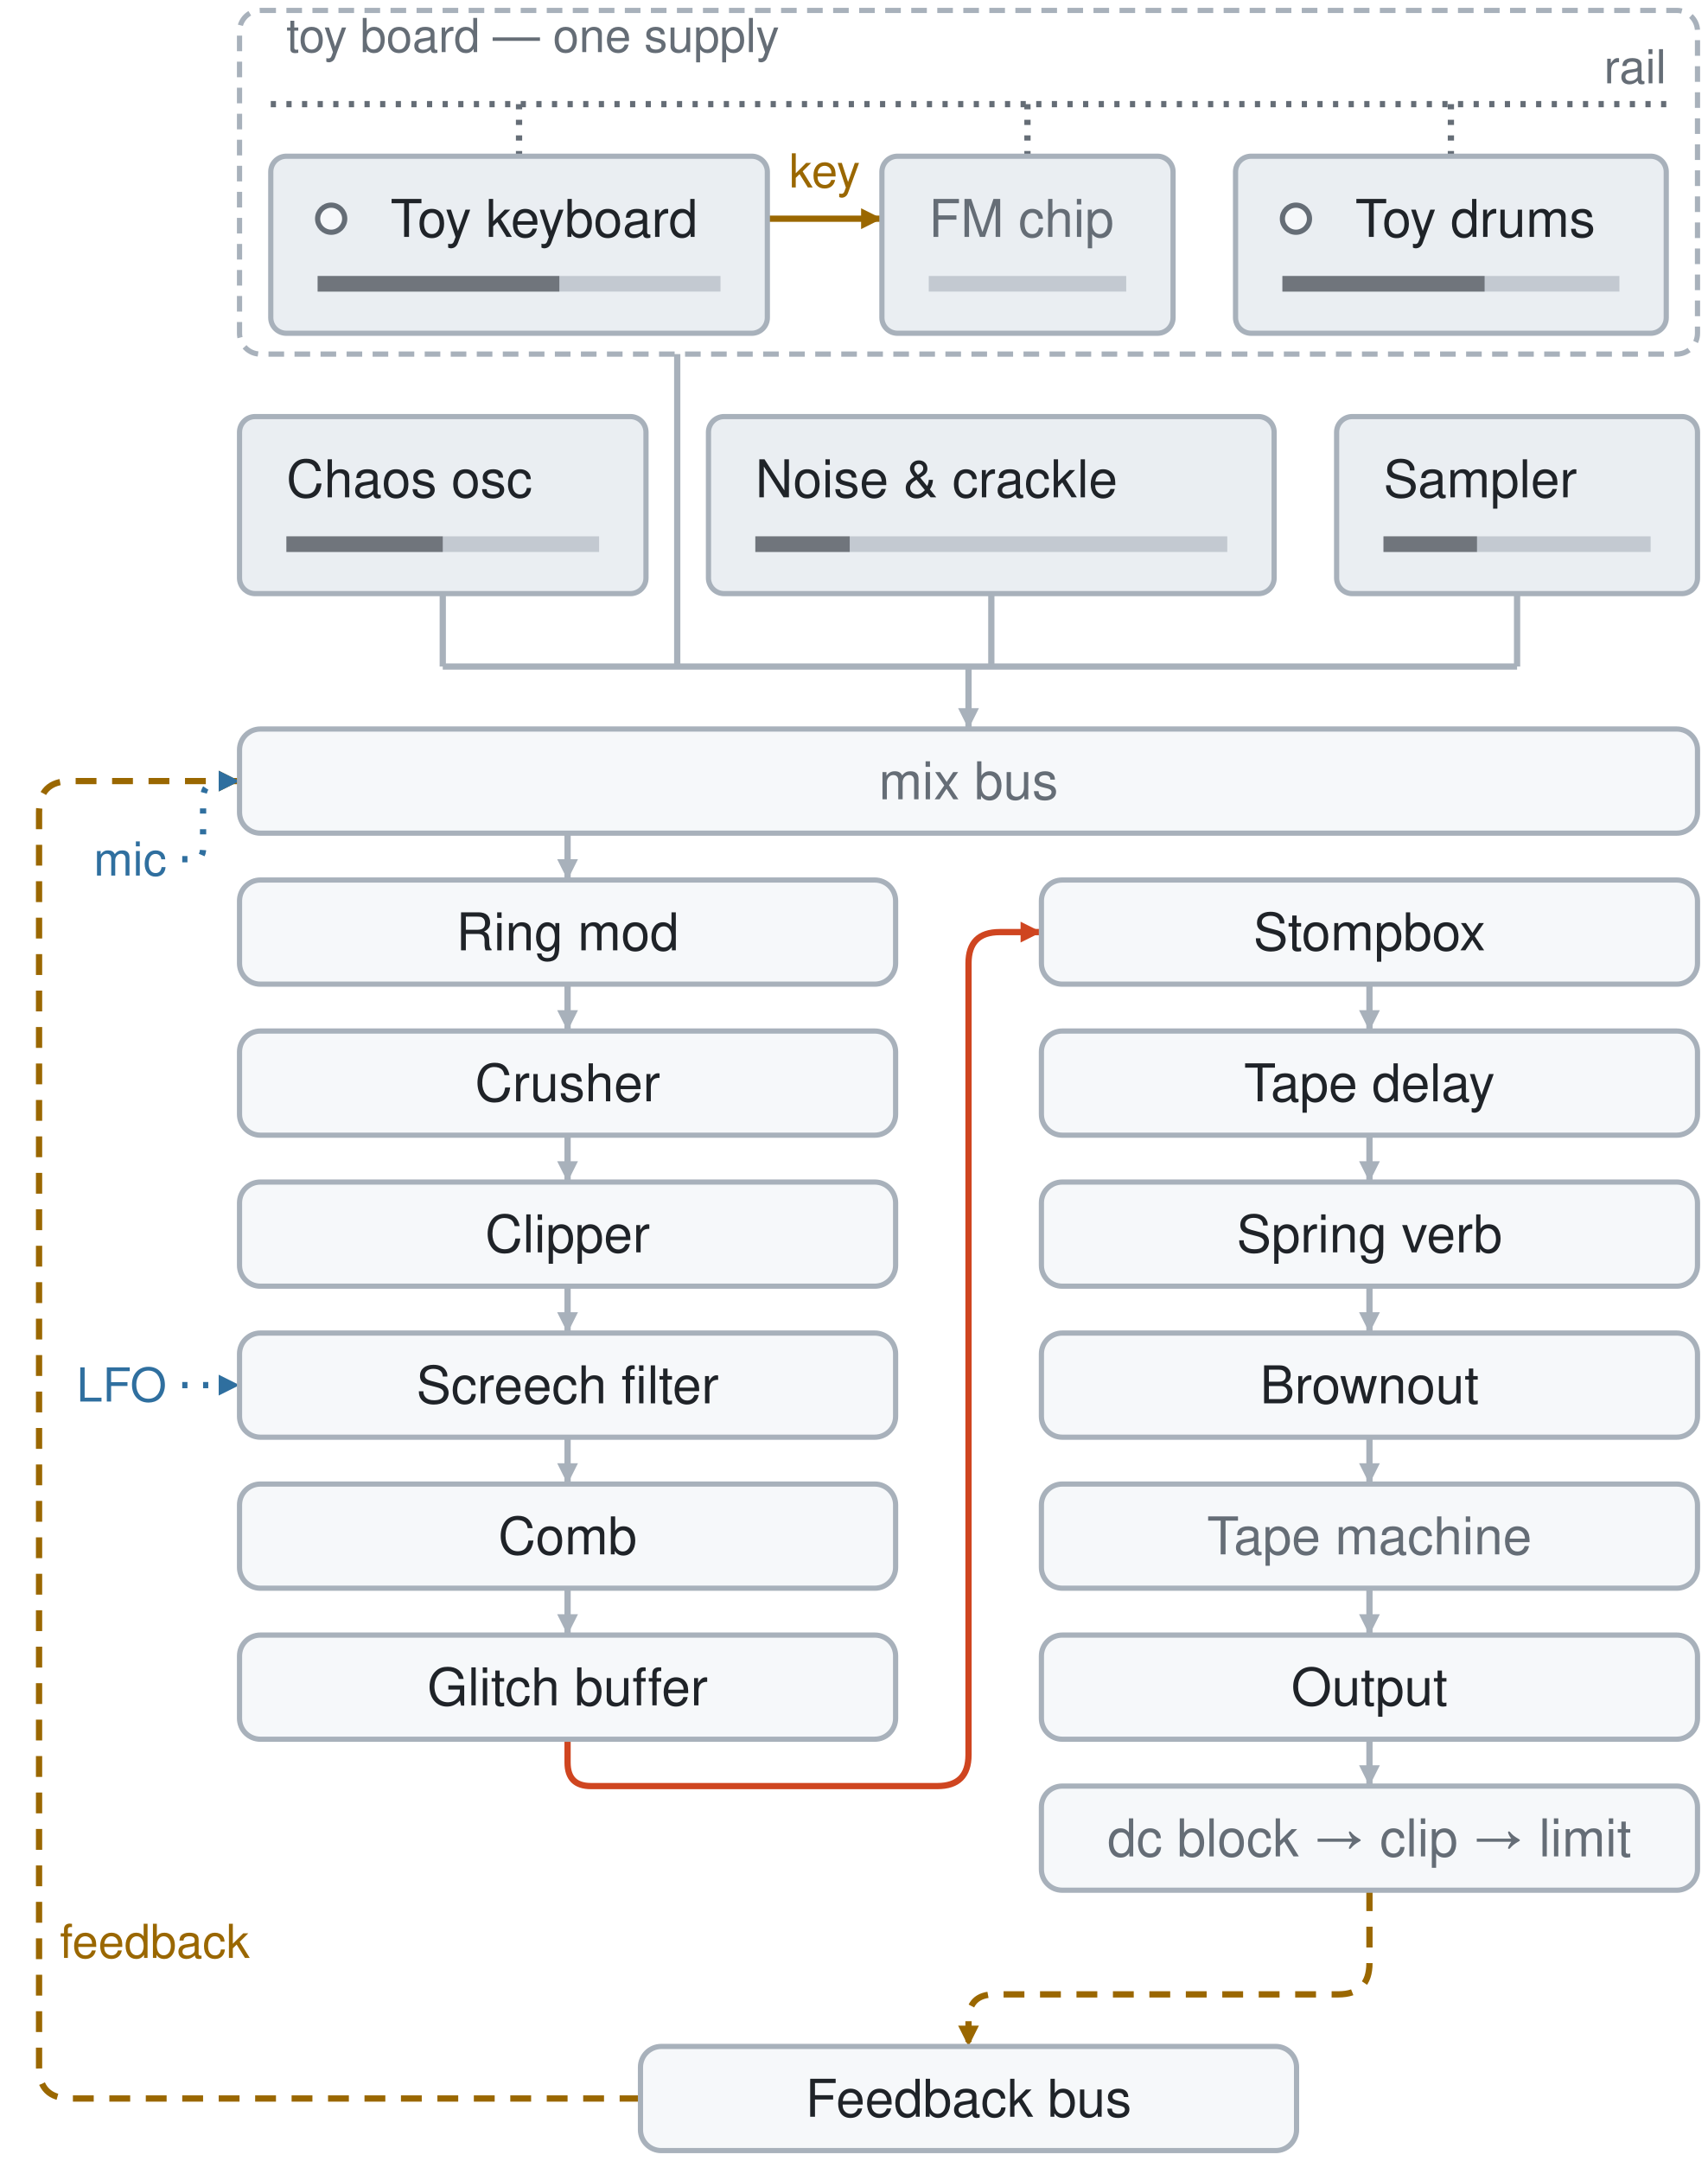
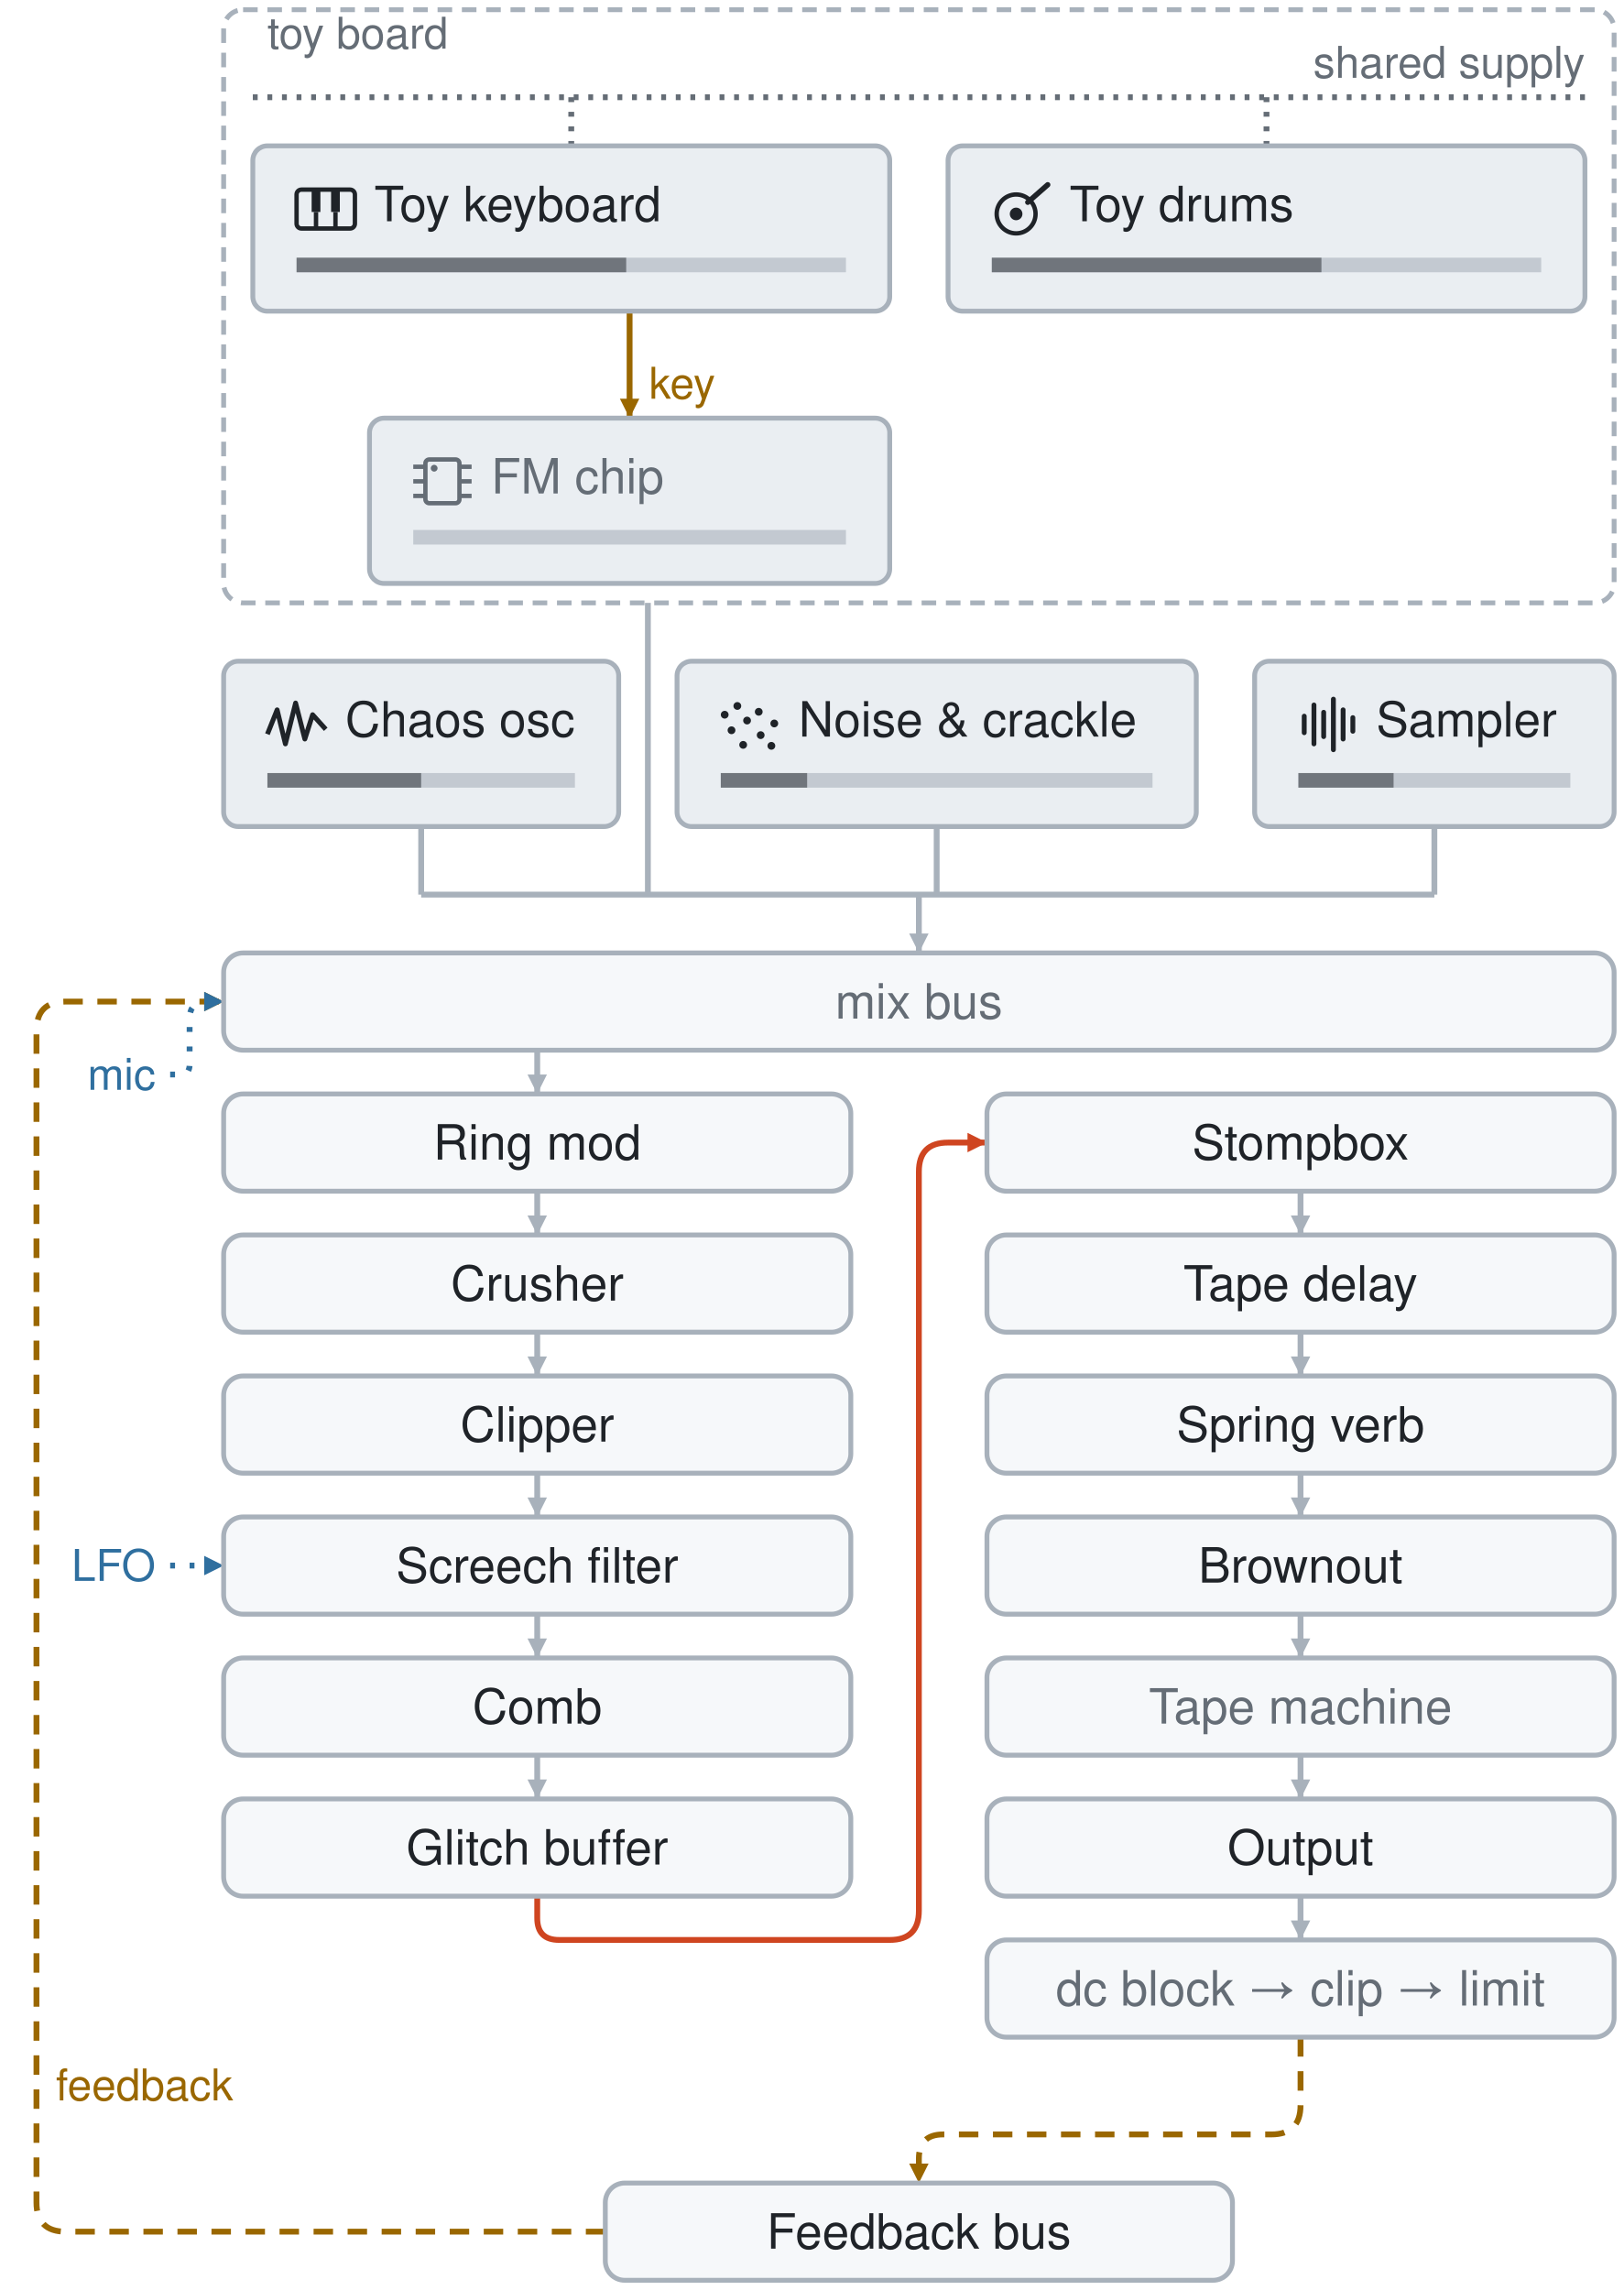
- <svg xmlns="http://www.w3.org/2000/svg" viewBox="0 0 328 415" width="328" height="415" font-family="Helvetica, Arial, sans-serif">
-   <g class="wire">
-     <path class="line" d="M 52 20 L 320 20" fill="none" stroke="#656d76" stroke-width="1.2" stroke-dasharray="1 2" />
+ <svg xmlns="http://www.w3.org/2000/svg" viewBox="0 0 334 471" width="334" height="471" font-family="Helvetica, Arial, sans-serif">
+   <g class="wire">
+     <path class="line" d="M 52 20 L 326 20" fill="none" stroke="#656d76" stroke-width="1.2" stroke-dasharray="1 2" />
    <path class="head" d="" fill="#656d76" />
-     <text x="320" y="16" fill="#656d76" font-size="9" text-anchor="end">rail</text>
-   </g>
-   <g class="wire">
-     <path class="line" d="M 99.68 20 L 99.68 30" fill="none" stroke="#656d76" stroke-width="1.2" stroke-dasharray="1 2" />
+     <text x="326" y="16" fill="#656d76" font-size="9" text-anchor="end">shared supply</text>
+   </g>
+   <g class="wire">
+     <path class="line" d="M 117.5 20 L 117.5 30" fill="none" stroke="#656d76" stroke-width="1.2" stroke-dasharray="1 2" />
    <path class="head" d="" fill="#656d76" />
  </g>
  <g class="wire">
-     <path class="line" d="M 197.32 20 L 197.32 30" fill="none" stroke="#656d76" stroke-width="1.2" stroke-dasharray="1 2" />
+     <path class="line" d="M 260.5 20 L 260.5 30" fill="none" stroke="#656d76" stroke-width="1.2" stroke-dasharray="1 2" />
    <path class="head" d="" fill="#656d76" />
  </g>
  <g class="wire">
-     <path class="line" d="M 278.64 20 L 278.64 30" fill="none" stroke="#656d76" stroke-width="1.2" stroke-dasharray="1 2" />
-     <path class="head" d="" fill="#656d76" />
-   </g>
-   <g class="wire">
-     <path class="line" d="M 147.37 42 L 169.37 42" fill="none" stroke="#9a6700" stroke-width="1.2" />
-     <path class="head" d="M 169.37 42 L 165.37 44 L 165.37 40 Z" fill="#9a6700" />
-     <text x="158.367" y="36" fill="#9a6700" font-size="9" text-anchor="middle">key</text>
-   </g>
-   <g class="wire">
-     <path class="line" d="M 130.06 68 L 130.06 128" fill="none" stroke="#a8b1bb" stroke-width="1.2" />
-     <path class="head" d="" fill="#a8b1bb" />
-   </g>
-   <g class="wire">
-     <path class="line" d="M 85.03 114 L 85.03 128" fill="none" stroke="#a8b1bb" stroke-width="1.2" />
-     <path class="head" d="" fill="#a8b1bb" />
-   </g>
-   <g class="wire">
-     <path class="line" d="M 190.38 114 L 190.38 128" fill="none" stroke="#a8b1bb" stroke-width="1.2" />
-     <path class="head" d="" fill="#a8b1bb" />
-   </g>
-   <g class="wire">
-     <path class="line" d="M 291.35 114 L 291.35 128" fill="none" stroke="#a8b1bb" stroke-width="1.2" />
-     <path class="head" d="" fill="#a8b1bb" />
-   </g>
-   <g class="wire">
-     <path class="line" d="M 85.03 128 L 291.35 128" fill="none" stroke="#a8b1bb" stroke-width="1.2" />
-     <path class="head" d="" fill="#a8b1bb" />
-   </g>
-   <g class="wire">
-     <path class="line" d="M 186 128 L 186 140" fill="none" stroke="#a8b1bb" stroke-width="1.2" />
-     <path class="head" d="M 186 140 L 184 136 L 188 136 Z" fill="#a8b1bb" />
-   </g>
-   <g class="wire">
-     <path class="line" d="M 109 160 L 109 169" fill="none" stroke="#a8b1bb" stroke-width="1.2" />
-     <path class="head" d="M 109 169 L 107 165 L 111 165 Z" fill="#a8b1bb" />
-   </g>
-   <g class="wire">
-     <path class="line" d="M 109 189 L 109 198" fill="none" stroke="#a8b1bb" stroke-width="1.2" />
-     <path class="head" d="M 109 198 L 107 194 L 111 194 Z" fill="#a8b1bb" />
-   </g>
-   <g class="wire">
-     <path class="line" d="M 109 218 L 109 227" fill="none" stroke="#a8b1bb" stroke-width="1.2" />
-     <path class="head" d="M 109 227 L 107 223 L 111 223 Z" fill="#a8b1bb" />
-   </g>
-   <g class="wire">
-     <path class="line" d="M 109 247 L 109 256" fill="none" stroke="#a8b1bb" stroke-width="1.2" />
-     <path class="head" d="M 109 256 L 107 252 L 111 252 Z" fill="#a8b1bb" />
-   </g>
-   <g class="wire">
-     <path class="line" d="M 109 276 L 109 285" fill="none" stroke="#a8b1bb" stroke-width="1.2" />
-     <path class="head" d="M 109 285 L 107 281 L 111 281 Z" fill="#a8b1bb" />
-   </g>
-   <g class="wire">
-     <path class="line" d="M 109 305 L 109 314" fill="none" stroke="#a8b1bb" stroke-width="1.2" />
-     <path class="head" d="M 109 314 L 107 310 L 111 310 Z" fill="#a8b1bb" />
-   </g>
-   <g class="wire">
-     <path class="line" d="M 263 189 L 263 198" fill="none" stroke="#a8b1bb" stroke-width="1.2" />
-     <path class="head" d="M 263 198 L 261 194 L 265 194 Z" fill="#a8b1bb" />
-   </g>
-   <g class="wire">
-     <path class="line" d="M 263 218 L 263 227" fill="none" stroke="#a8b1bb" stroke-width="1.2" />
-     <path class="head" d="M 263 227 L 261 223 L 265 223 Z" fill="#a8b1bb" />
-   </g>
-   <g class="wire">
-     <path class="line" d="M 263 247 L 263 256" fill="none" stroke="#a8b1bb" stroke-width="1.2" />
-     <path class="head" d="M 263 256 L 261 252 L 265 252 Z" fill="#a8b1bb" />
-   </g>
-   <g class="wire">
-     <path class="line" d="M 263 276 L 263 285" fill="none" stroke="#a8b1bb" stroke-width="1.2" />
-     <path class="head" d="M 263 285 L 261 281 L 265 281 Z" fill="#a8b1bb" />
-   </g>
-   <g class="wire">
-     <path class="line" d="M 263 305 L 263 314" fill="none" stroke="#a8b1bb" stroke-width="1.2" />
-     <path class="head" d="M 263 314 L 261 310 L 265 310 Z" fill="#a8b1bb" />
-   </g>
-   <g class="wire">
-     <path class="line" d="M 263 334 L 263 343" fill="none" stroke="#a8b1bb" stroke-width="1.2" />
-     <path class="head" d="M 263 343 L 261 339 L 265 339 Z" fill="#a8b1bb" />
-   </g>
-   <g class="wire">
-     <path class="line" d="M 109 334 L 109 338.5 Q 109 343 113.5 343 L 180 343 Q 186 343 186 337 L 186 185 Q 186 179 192 179 L 200 179" fill="none" stroke="#cf4520" stroke-width="1.2" />
-     <path class="head" d="M 200 179 L 196 181 L 196 177 Z" fill="#cf4520" />
-   </g>
-   <g class="wire">
-     <path class="line" d="M 263 363 L 263 377 Q 263 383 257 383 L 191 383 Q 186 383 186 388 L 186 393" fill="none" stroke="#9a6700" stroke-width="1.2" stroke-dasharray="4 3" />
-     <path class="head" d="M 186 393 L 184 389 L 188 389 Z" fill="#9a6700" />
-   </g>
-   <g class="wire">
-     <path class="line" d="M 123 403 L 13.5 403 Q 7.5 403 7.5 397 L 7.5 156 Q 7.5 150 13.5 150 L 46 150" fill="none" stroke="#9a6700" stroke-width="1.2" stroke-dasharray="4 3" />
-     <path class="head" d="M 46 150 L 42 152 L 42 148 Z" fill="#9a6700" />
-     <text x="11.5" y="376" fill="#9a6700" font-size="9" text-anchor="start">feedback</text>
-   </g>
-   <g class="wire">
-     <path class="line" d="M 35 165 L 37 165 Q 39 165 39 163 L 39 153.5 Q 39 150 42.5 150 L 46 150" fill="none" stroke="#2f6f9f" stroke-width="1.2" stroke-dasharray="1 3" />
-     <path class="head" d="M 46 150 L 42 152 L 42 148 Z" fill="#2f6f9f" />
-   </g>
-   <g class="wire">
-     <path class="line" d="M 35 266 L 46 266" fill="none" stroke="#2f6f9f" stroke-width="1.2" stroke-dasharray="1 3" />
-     <path class="head" d="M 46 266 L 42 268 L 42 264 Z" fill="#2f6f9f" />
-   </g>
-   <g class="node">
-     <rect x="46" y="2" width="280" height="66" rx="4" fill="none" stroke="#a8b1bb" stroke-dasharray="3 2" />
-     <text x="55" y="10" fill="#656d76" font-size="9" text-anchor="start">toy board — one supply</text>
-   </g>
-   <g class="node">
-     <rect class="box" x="52" y="30" width="95.367" height="34" rx="3" fill="#eaeef2" stroke="#a8b1bb" stroke-width="1" />
-     <circle cx="63.6" cy="42" r="2.6" fill="#f6f8fa" stroke="#656d76" />
-     <text x="75" y="45.5" fill="#1f2328" font-size="10" text-anchor="start">Toy keyboard</text>
-     <rect x="61" y="53" width="77.367" height="3" fill="#a8b1bb" fill-opacity="0.6" />
-     <rect x="61" y="53" width="46.42" height="3" fill="#1f2328" fill-opacity="0.5" />
-   </g>
-   <g class="node">
-     <rect class="box" x="169.367" y="30" width="55.915" height="34" rx="3" fill="#eaeef2" stroke="#a8b1bb" stroke-width="1" />
-     <text x="178.367" y="45.5" fill="#656d76" font-size="10" text-anchor="start">FM chip</text>
-     <rect x="178.367" y="53" width="37.915" height="3" fill="#a8b1bb" fill-opacity="0.6" />
-   </g>
-   <g class="node">
-     <rect class="box" x="237.282" y="30" width="82.718" height="34" rx="3" fill="#eaeef2" stroke="#a8b1bb" stroke-width="1" />
-     <circle cx="248.882" cy="42" r="2.6" fill="#f6f8fa" stroke="#656d76" />
-     <text x="260.282" y="45.5" fill="#1f2328" font-size="10" text-anchor="start">Toy drums</text>
-     <rect x="246.282" y="53" width="64.718" height="3" fill="#a8b1bb" fill-opacity="0.6" />
-     <rect x="246.282" y="53" width="38.831" height="3" fill="#1f2328" fill-opacity="0.5" />
-   </g>
-   <g class="node">
-     <rect class="box" x="46" y="80" width="78.059" height="34" rx="3" fill="#eaeef2" stroke="#a8b1bb" stroke-width="1" />
-     <text x="55" y="95.5" fill="#1f2328" font-size="10" text-anchor="start">Chaos osc</text>
-     <rect x="55" y="103" width="60.059" height="3" fill="#a8b1bb" fill-opacity="0.6" />
-     <rect x="55" y="103" width="30.03" height="3" fill="#1f2328" fill-opacity="0.5" />
-   </g>
-   <g class="node">
-     <rect class="box" x="136.059" y="80" width="108.635" height="34" rx="3" fill="#eaeef2" stroke="#a8b1bb" stroke-width="1" />
-     <text x="145.059" y="95.5" fill="#1f2328" font-size="10" text-anchor="start">Noise &amp; crackle</text>
-     <rect x="145.059" y="103" width="90.635" height="3" fill="#a8b1bb" fill-opacity="0.6" />
-     <rect x="145.059" y="103" width="18.127" height="3" fill="#1f2328" fill-opacity="0.5" />
-   </g>
-   <g class="node">
-     <rect class="box" x="256.694" y="80" width="69.306" height="34" rx="3" fill="#eaeef2" stroke="#a8b1bb" stroke-width="1" />
-     <text x="265.694" y="95.5" fill="#1f2328" font-size="10" text-anchor="start">Sampler</text>
-     <rect x="265.694" y="103" width="51.306" height="3" fill="#a8b1bb" fill-opacity="0.6" />
-     <rect x="265.694" y="103" width="17.957" height="3" fill="#1f2328" fill-opacity="0.5" />
-   </g>
-   <g class="node">
-     <rect class="box" x="46" y="140" width="280" height="20" rx="4" fill="#f6f8fa" stroke="#a8b1bb" stroke-width="1" />
-     <text x="186" y="153.5" fill="#656d76" font-size="10" text-anchor="middle">mix bus</text>
-   </g>
-   <g class="node">
-     <rect class="box" x="46" y="169" width="126" height="20" rx="4" fill="#f6f8fa" stroke="#a8b1bb" stroke-width="1" />
-     <text x="109" y="182.5" fill="#1f2328" font-size="10" text-anchor="middle">Ring mod</text>
-   </g>
-   <g class="node">
-     <rect class="box" x="46" y="198" width="126" height="20" rx="4" fill="#f6f8fa" stroke="#a8b1bb" stroke-width="1" />
-     <text x="109" y="211.5" fill="#1f2328" font-size="10" text-anchor="middle">Crusher</text>
-   </g>
-   <g class="node">
-     <rect class="box" x="46" y="227" width="126" height="20" rx="4" fill="#f6f8fa" stroke="#a8b1bb" stroke-width="1" />
-     <text x="109" y="240.5" fill="#1f2328" font-size="10" text-anchor="middle">Clipper</text>
-   </g>
-   <g class="node">
-     <rect class="box" x="46" y="256" width="126" height="20" rx="4" fill="#f6f8fa" stroke="#a8b1bb" stroke-width="1" />
-     <text x="109" y="269.5" fill="#1f2328" font-size="10" text-anchor="middle">Screech filter</text>
-   </g>
-   <g class="node">
-     <rect class="box" x="46" y="285" width="126" height="20" rx="4" fill="#f6f8fa" stroke="#a8b1bb" stroke-width="1" />
-     <text x="109" y="298.5" fill="#1f2328" font-size="10" text-anchor="middle">Comb</text>
-   </g>
-   <g class="node">
-     <rect class="box" x="46" y="314" width="126" height="20" rx="4" fill="#f6f8fa" stroke="#a8b1bb" stroke-width="1" />
-     <text x="109" y="327.5" fill="#1f2328" font-size="10" text-anchor="middle">Glitch buffer</text>
-   </g>
-   <g class="node">
-     <rect class="box" x="200" y="169" width="126" height="20" rx="4" fill="#f6f8fa" stroke="#a8b1bb" stroke-width="1" />
-     <text x="263" y="182.5" fill="#1f2328" font-size="10" text-anchor="middle">Stompbox</text>
-   </g>
-   <g class="node">
-     <rect class="box" x="200" y="198" width="126" height="20" rx="4" fill="#f6f8fa" stroke="#a8b1bb" stroke-width="1" />
-     <text x="263" y="211.5" fill="#1f2328" font-size="10" text-anchor="middle">Tape delay</text>
-   </g>
-   <g class="node">
-     <rect class="box" x="200" y="227" width="126" height="20" rx="4" fill="#f6f8fa" stroke="#a8b1bb" stroke-width="1" />
-     <text x="263" y="240.5" fill="#1f2328" font-size="10" text-anchor="middle">Spring verb</text>
-   </g>
-   <g class="node">
-     <rect class="box" x="200" y="256" width="126" height="20" rx="4" fill="#f6f8fa" stroke="#a8b1bb" stroke-width="1" />
-     <text x="263" y="269.5" fill="#1f2328" font-size="10" text-anchor="middle">Brownout</text>
-   </g>
-   <g class="node">
-     <rect class="box" x="200" y="285" width="126" height="20" rx="4" fill="#f6f8fa" stroke="#a8b1bb" stroke-width="1" />
-     <text x="263" y="298.5" fill="#656d76" font-size="10" text-anchor="middle">Tape machine</text>
-   </g>
-   <g class="node">
-     <rect class="box" x="200" y="314" width="126" height="20" rx="4" fill="#f6f8fa" stroke="#a8b1bb" stroke-width="1" />
-     <text x="263" y="327.5" fill="#1f2328" font-size="10" text-anchor="middle">Output</text>
-   </g>
-   <g class="node">
-     <rect class="box" x="200" y="343" width="126" height="20" rx="4" fill="#f6f8fa" stroke="#a8b1bb" stroke-width="1" />
-     <text x="263" y="356.5" fill="#656d76" font-size="10" text-anchor="middle">dc block → clip → limit</text>
-   </g>
-   <g class="node">
-     <rect class="box" x="123" y="393" width="126" height="20" rx="4" fill="#f6f8fa" stroke="#a8b1bb" stroke-width="1" />
-     <text x="186" y="406.5" fill="#1f2328" font-size="10" text-anchor="middle">Feedback bus</text>
+     <path class="line" d="M 129.5 64 L 129.5 86" fill="none" stroke="#9a6700" stroke-width="1.2" />
+     <path class="head" d="M 129.5 86 L 127.5 82 L 131.5 82 Z" fill="#9a6700" />
+     <text x="133.5" y="82" fill="#9a6700" font-size="9" text-anchor="start">key</text>
+   </g>
+   <g class="wire">
+     <path class="line" d="M 133.26 124 L 133.26 184" fill="none" stroke="#a8b1bb" stroke-width="1.2" />
+     <path class="head" d="" fill="#a8b1bb" />
+   </g>
+   <g class="wire">
+     <path class="line" d="M 86.63 170 L 86.63 184" fill="none" stroke="#a8b1bb" stroke-width="1.2" />
+     <path class="head" d="" fill="#a8b1bb" />
+   </g>
+   <g class="wire">
+     <path class="line" d="M 192.66 170 L 192.66 184" fill="none" stroke="#a8b1bb" stroke-width="1.2" />
+     <path class="head" d="" fill="#a8b1bb" />
+   </g>
+   <g class="wire">
+     <path class="line" d="M 295.03 170 L 295.03 184" fill="none" stroke="#a8b1bb" stroke-width="1.2" />
+     <path class="head" d="" fill="#a8b1bb" />
+   </g>
+   <g class="wire">
+     <path class="line" d="M 86.63 184 L 295.03 184" fill="none" stroke="#a8b1bb" stroke-width="1.2" />
+     <path class="head" d="" fill="#a8b1bb" />
+   </g>
+   <g class="wire">
+     <path class="line" d="M 189 184 L 189 196" fill="none" stroke="#a8b1bb" stroke-width="1.2" />
+     <path class="head" d="M 189 196 L 187 192 L 191 192 Z" fill="#a8b1bb" />
+   </g>
+   <g class="wire">
+     <path class="line" d="M 110.5 216 L 110.5 225" fill="none" stroke="#a8b1bb" stroke-width="1.2" />
+     <path class="head" d="M 110.5 225 L 108.5 221 L 112.5 221 Z" fill="#a8b1bb" />
+   </g>
+   <g class="wire">
+     <path class="line" d="M 110.5 245 L 110.5 254" fill="none" stroke="#a8b1bb" stroke-width="1.2" />
+     <path class="head" d="M 110.5 254 L 108.5 250 L 112.5 250 Z" fill="#a8b1bb" />
+   </g>
+   <g class="wire">
+     <path class="line" d="M 110.5 274 L 110.5 283" fill="none" stroke="#a8b1bb" stroke-width="1.2" />
+     <path class="head" d="M 110.5 283 L 108.5 279 L 112.5 279 Z" fill="#a8b1bb" />
+   </g>
+   <g class="wire">
+     <path class="line" d="M 110.5 303 L 110.5 312" fill="none" stroke="#a8b1bb" stroke-width="1.2" />
+     <path class="head" d="M 110.5 312 L 108.5 308 L 112.5 308 Z" fill="#a8b1bb" />
+   </g>
+   <g class="wire">
+     <path class="line" d="M 110.5 332 L 110.5 341" fill="none" stroke="#a8b1bb" stroke-width="1.2" />
+     <path class="head" d="M 110.5 341 L 108.5 337 L 112.5 337 Z" fill="#a8b1bb" />
+   </g>
+   <g class="wire">
+     <path class="line" d="M 110.5 361 L 110.5 370" fill="none" stroke="#a8b1bb" stroke-width="1.2" />
+     <path class="head" d="M 110.5 370 L 108.5 366 L 112.5 366 Z" fill="#a8b1bb" />
+   </g>
+   <g class="wire">
+     <path class="line" d="M 267.5 245 L 267.5 254" fill="none" stroke="#a8b1bb" stroke-width="1.2" />
+     <path class="head" d="M 267.5 254 L 265.5 250 L 269.5 250 Z" fill="#a8b1bb" />
+   </g>
+   <g class="wire">
+     <path class="line" d="M 267.5 274 L 267.5 283" fill="none" stroke="#a8b1bb" stroke-width="1.2" />
+     <path class="head" d="M 267.5 283 L 265.5 279 L 269.5 279 Z" fill="#a8b1bb" />
+   </g>
+   <g class="wire">
+     <path class="line" d="M 267.5 303 L 267.5 312" fill="none" stroke="#a8b1bb" stroke-width="1.2" />
+     <path class="head" d="M 267.5 312 L 265.5 308 L 269.5 308 Z" fill="#a8b1bb" />
+   </g>
+   <g class="wire">
+     <path class="line" d="M 267.5 332 L 267.5 341" fill="none" stroke="#a8b1bb" stroke-width="1.2" />
+     <path class="head" d="M 267.5 341 L 265.5 337 L 269.5 337 Z" fill="#a8b1bb" />
+   </g>
+   <g class="wire">
+     <path class="line" d="M 267.5 361 L 267.5 370" fill="none" stroke="#a8b1bb" stroke-width="1.2" />
+     <path class="head" d="M 267.5 370 L 265.5 366 L 269.5 366 Z" fill="#a8b1bb" />
+   </g>
+   <g class="wire">
+     <path class="line" d="M 267.5 390 L 267.5 399" fill="none" stroke="#a8b1bb" stroke-width="1.2" />
+     <path class="head" d="M 267.5 399 L 265.5 395 L 269.5 395 Z" fill="#a8b1bb" />
+   </g>
+   <g class="wire">
+     <path class="line" d="M 110.5 390 L 110.5 394.5 Q 110.5 399 115 399 L 183 399 Q 189 399 189 393 L 189 241 Q 189 235 195 235 L 203 235" fill="none" stroke="#cf4520" stroke-width="1.2" />
+     <path class="head" d="M 203 235 L 199 237 L 199 233 Z" fill="#cf4520" />
+   </g>
+   <g class="wire">
+     <path class="line" d="M 267.5 419 L 267.5 433 Q 267.5 439 261.5 439 L 194 439 Q 189 439 189 444 L 189 449" fill="none" stroke="#9a6700" stroke-width="1.2" stroke-dasharray="4 3" />
+     <path class="head" d="M 189 449 L 187 445 L 191 445 Z" fill="#9a6700" />
+   </g>
+   <g class="wire">
+     <path class="line" d="M 124.5 459 L 13.5 459 Q 7.5 459 7.5 453 L 7.5 212 Q 7.5 206 13.5 206 L 46 206" fill="none" stroke="#9a6700" stroke-width="1.2" stroke-dasharray="4 3" />
+     <path class="head" d="M 46 206 L 42 208 L 42 204 Z" fill="#9a6700" />
+     <text x="11.5" y="432" fill="#9a6700" font-size="9" text-anchor="start">feedback</text>
+   </g>
+   <g class="wire">
+     <path class="line" d="M 35 221 L 37 221 Q 39 221 39 219 L 39 209.5 Q 39 206 42.5 206 L 46 206" fill="none" stroke="#2f6f9f" stroke-width="1.2" stroke-dasharray="1 3" />
+     <path class="head" d="M 46 206 L 42 208 L 42 204 Z" fill="#2f6f9f" />
+   </g>
+   <g class="wire">
+     <path class="line" d="M 35 322 L 46 322" fill="none" stroke="#2f6f9f" stroke-width="1.2" stroke-dasharray="1 3" />
+     <path class="head" d="M 46 322 L 42 324 L 42 320 Z" fill="#2f6f9f" />
+   </g>
+   <g class="node">
+     <rect x="46" y="2" width="286" height="122" rx="4" fill="none" stroke="#a8b1bb" stroke-dasharray="3 2" />
+     <text x="55" y="10" fill="#656d76" font-size="9" text-anchor="start">toy board</text>
+   </g>
+   <g class="node">
+     <rect class="box" x="52" y="30" width="131" height="34" rx="3" fill="#eaeef2" stroke="#a8b1bb" stroke-width="1" />
+     <g class="glyph">
+       <rect x="61" y="39" width="12" height="8" rx="1" fill="none" stroke="#1f2328" stroke-width="0.9" />
+       <path d="M 65 43.6 V 47 M 69 43.6 V 47" stroke="#1f2328" stroke-width="0.9" />
+       <rect x="64.1" y="39" width="1.8" height="4.6" fill="#1f2328" />
+       <rect x="68.1" y="39" width="1.8" height="4.6" fill="#1f2328" />
+     </g>
+     <text x="77" y="45.5" fill="#1f2328" font-size="10" text-anchor="start">Toy keyboard</text>
+     <rect x="61" y="53" width="113" height="3" fill="#a8b1bb" fill-opacity="0.6" />
+     <rect x="61" y="53" width="67.8" height="3" fill="#1f2328" fill-opacity="0.5" />
+   </g>
+   <g class="node">
+     <rect class="box" x="195" y="30" width="131" height="34" rx="3" fill="#eaeef2" stroke="#a8b1bb" stroke-width="1" />
+     <g class="glyph">
+       <circle cx="209" cy="44" r="4" fill="none" stroke="#1f2328" stroke-width="0.9" />
+       <circle cx="209" cy="44" r="1.3" fill="#1f2328" />
+       <path d="M 215.5 38 L 211.4 41.6" stroke="#1f2328" stroke-width="1.1" stroke-linecap="round" />
+     </g>
+     <text x="220" y="45.5" fill="#1f2328" font-size="10" text-anchor="start">Toy drums</text>
+     <rect x="204" y="53" width="113" height="3" fill="#a8b1bb" fill-opacity="0.6" />
+     <rect x="204" y="53" width="67.8" height="3" fill="#1f2328" fill-opacity="0.5" />
+   </g>
+   <g class="node">
+     <rect class="box" x="76" y="86" width="107" height="34" rx="3" fill="#eaeef2" stroke="#a8b1bb" stroke-width="1" />
+     <g class="glyph">
+       <rect x="87.5" y="94.5" width="7" height="9" rx="0.8" fill="none" stroke="#656d76" stroke-width="0.9" />
+       <path d="M 85 96 h 2.5 M 94.5 96 h 2.5 M 85 99 h 2.5 M 94.5 99 h 2.5 M 85 102 h 2.5 M 94.5 102 h 2.5" stroke="#656d76" stroke-width="0.9" />
+       <circle cx="89.3" cy="96.3" r="0.7" fill="#656d76" />
+     </g>
+     <text x="101" y="101.5" fill="#656d76" font-size="10" text-anchor="start">FM chip</text>
+     <rect x="85" y="109" width="89" height="3" fill="#a8b1bb" fill-opacity="0.6" />
+   </g>
+   <g class="node">
+     <rect class="box" x="46" y="136" width="81.255" height="34" rx="3" fill="#eaeef2" stroke="#a8b1bb" stroke-width="1" />
+     <g class="glyph">
+       <path d="M 55 151 L 57 146 L 58.7 153 L 60.8 144.6 L 62.7 152 L 64.3 147 L 67 150" fill="none" stroke="#1f2328" stroke-width="1" stroke-linejoin="round" />
+     </g>
+     <text x="71" y="151.5" fill="#1f2328" font-size="10" text-anchor="start">Chaos osc</text>
+     <rect x="55" y="159" width="63.255" height="3" fill="#a8b1bb" fill-opacity="0.6" />
+     <rect x="55" y="159" width="31.628" height="3" fill="#1f2328" fill-opacity="0.5" />
+   </g>
+   <g class="node">
+     <rect class="box" x="139.255" y="136" width="106.804" height="34" rx="3" fill="#eaeef2" stroke="#a8b1bb" stroke-width="1" />
+     <g class="glyph">
+       <path d="M 149.055 146.2 a 0.8 0.8 0 1 0 0.01 0 M 151.655 144.4 a 0.8 0.8 0 1 0 0.01 0 M 150.455 149.4 a 0.8 0.8 0 1 0 0.01 0 M 153.655 147.4 a 0.8 0.8 0 1 0 0.01 0 M 152.855 152.4 a 0.8 0.8 0 1 0 0.01 0 M 156.055 145.6 a 0.8 0.8 0 1 0 0.01 0 M 156.455 150.4 a 0.8 0.8 0 1 0 0.01 0 M 159.255 148 a 0.8 0.8 0 1 0 0.01 0 M 158.655 152.6 a 0.8 0.8 0 1 0 0.01 0" fill="#1f2328" />
+     </g>
+     <text x="164.255" y="151.5" fill="#1f2328" font-size="10" text-anchor="start">Noise &amp; crackle</text>
+     <rect x="148.255" y="159" width="88.804" height="3" fill="#a8b1bb" fill-opacity="0.6" />
+     <rect x="148.255" y="159" width="17.761" height="3" fill="#1f2328" fill-opacity="0.5" />
+   </g>
+   <g class="node">
+     <rect class="box" x="258.059" y="136" width="73.941" height="34" rx="3" fill="#eaeef2" stroke="#a8b1bb" stroke-width="1" />
+     <g class="glyph">
+       <path d="M 268.259 147.3 v 3.4 M 270.259 145 v 8 M 272.259 146.5 v 5 M 274.259 143.8 v 10.4 M 276.259 146 v 6 M 278.259 147.6 v 2.8" stroke="#1f2328" stroke-width="1" stroke-linecap="round" />
+     </g>
+     <text x="283.059" y="151.5" fill="#1f2328" font-size="10" text-anchor="start">Sampler</text>
+     <rect x="267.059" y="159" width="55.941" height="3" fill="#a8b1bb" fill-opacity="0.6" />
+     <rect x="267.059" y="159" width="19.579" height="3" fill="#1f2328" fill-opacity="0.5" />
+   </g>
+   <g class="node">
+     <rect class="box" x="46" y="196" width="286" height="20" rx="4" fill="#f6f8fa" stroke="#a8b1bb" stroke-width="1" />
+     <text x="189" y="209.5" fill="#656d76" font-size="10" text-anchor="middle">mix bus</text>
+   </g>
+   <g class="node">
+     <rect class="box" x="46" y="225" width="129" height="20" rx="4" fill="#f6f8fa" stroke="#a8b1bb" stroke-width="1" />
+     <text x="110.5" y="238.5" fill="#1f2328" font-size="10" text-anchor="middle">Ring mod</text>
+   </g>
+   <g class="node">
+     <rect class="box" x="46" y="254" width="129" height="20" rx="4" fill="#f6f8fa" stroke="#a8b1bb" stroke-width="1" />
+     <text x="110.5" y="267.5" fill="#1f2328" font-size="10" text-anchor="middle">Crusher</text>
+   </g>
+   <g class="node">
+     <rect class="box" x="46" y="283" width="129" height="20" rx="4" fill="#f6f8fa" stroke="#a8b1bb" stroke-width="1" />
+     <text x="110.5" y="296.5" fill="#1f2328" font-size="10" text-anchor="middle">Clipper</text>
+   </g>
+   <g class="node">
+     <rect class="box" x="46" y="312" width="129" height="20" rx="4" fill="#f6f8fa" stroke="#a8b1bb" stroke-width="1" />
+     <text x="110.5" y="325.5" fill="#1f2328" font-size="10" text-anchor="middle">Screech filter</text>
+   </g>
+   <g class="node">
+     <rect class="box" x="46" y="341" width="129" height="20" rx="4" fill="#f6f8fa" stroke="#a8b1bb" stroke-width="1" />
+     <text x="110.5" y="354.5" fill="#1f2328" font-size="10" text-anchor="middle">Comb</text>
+   </g>
+   <g class="node">
+     <rect class="box" x="46" y="370" width="129" height="20" rx="4" fill="#f6f8fa" stroke="#a8b1bb" stroke-width="1" />
+     <text x="110.5" y="383.5" fill="#1f2328" font-size="10" text-anchor="middle">Glitch buffer</text>
+   </g>
+   <g class="node">
+     <rect class="box" x="203" y="225" width="129" height="20" rx="4" fill="#f6f8fa" stroke="#a8b1bb" stroke-width="1" />
+     <text x="267.5" y="238.5" fill="#1f2328" font-size="10" text-anchor="middle">Stompbox</text>
+   </g>
+   <g class="node">
+     <rect class="box" x="203" y="254" width="129" height="20" rx="4" fill="#f6f8fa" stroke="#a8b1bb" stroke-width="1" />
+     <text x="267.5" y="267.5" fill="#1f2328" font-size="10" text-anchor="middle">Tape delay</text>
+   </g>
+   <g class="node">
+     <rect class="box" x="203" y="283" width="129" height="20" rx="4" fill="#f6f8fa" stroke="#a8b1bb" stroke-width="1" />
+     <text x="267.5" y="296.5" fill="#1f2328" font-size="10" text-anchor="middle">Spring verb</text>
+   </g>
+   <g class="node">
+     <rect class="box" x="203" y="312" width="129" height="20" rx="4" fill="#f6f8fa" stroke="#a8b1bb" stroke-width="1" />
+     <text x="267.5" y="325.5" fill="#1f2328" font-size="10" text-anchor="middle">Brownout</text>
+   </g>
+   <g class="node">
+     <rect class="box" x="203" y="341" width="129" height="20" rx="4" fill="#f6f8fa" stroke="#a8b1bb" stroke-width="1" />
+     <text x="267.5" y="354.5" fill="#656d76" font-size="10" text-anchor="middle">Tape machine</text>
+   </g>
+   <g class="node">
+     <rect class="box" x="203" y="370" width="129" height="20" rx="4" fill="#f6f8fa" stroke="#a8b1bb" stroke-width="1" />
+     <text x="267.5" y="383.5" fill="#1f2328" font-size="10" text-anchor="middle">Output</text>
+   </g>
+   <g class="node">
+     <rect class="box" x="203" y="399" width="129" height="20" rx="4" fill="#f6f8fa" stroke="#a8b1bb" stroke-width="1" />
+     <text x="267.5" y="412.5" fill="#656d76" font-size="10" text-anchor="middle">dc block → clip → limit</text>
+   </g>
+   <g class="node">
+     <rect class="box" x="124.5" y="449" width="129" height="20" rx="4" fill="#f6f8fa" stroke="#a8b1bb" stroke-width="1" />
+     <text x="189" y="462.5" fill="#1f2328" font-size="10" text-anchor="middle">Feedback bus</text>
  </g>
  <g class="tap">
-     <text x="32" y="168.15" fill="#2f6f9f" font-size="9" text-anchor="end">mic</text>
+     <text x="32" y="224.15" fill="#2f6f9f" font-size="9" text-anchor="end">mic</text>
  </g>
  <g class="tap">
-     <text x="32" y="269.15" fill="#2f6f9f" font-size="9" text-anchor="end">LFO</text>
+     <text x="32" y="325.15" fill="#2f6f9f" font-size="9" text-anchor="end">LFO</text>
  </g>
</svg>
